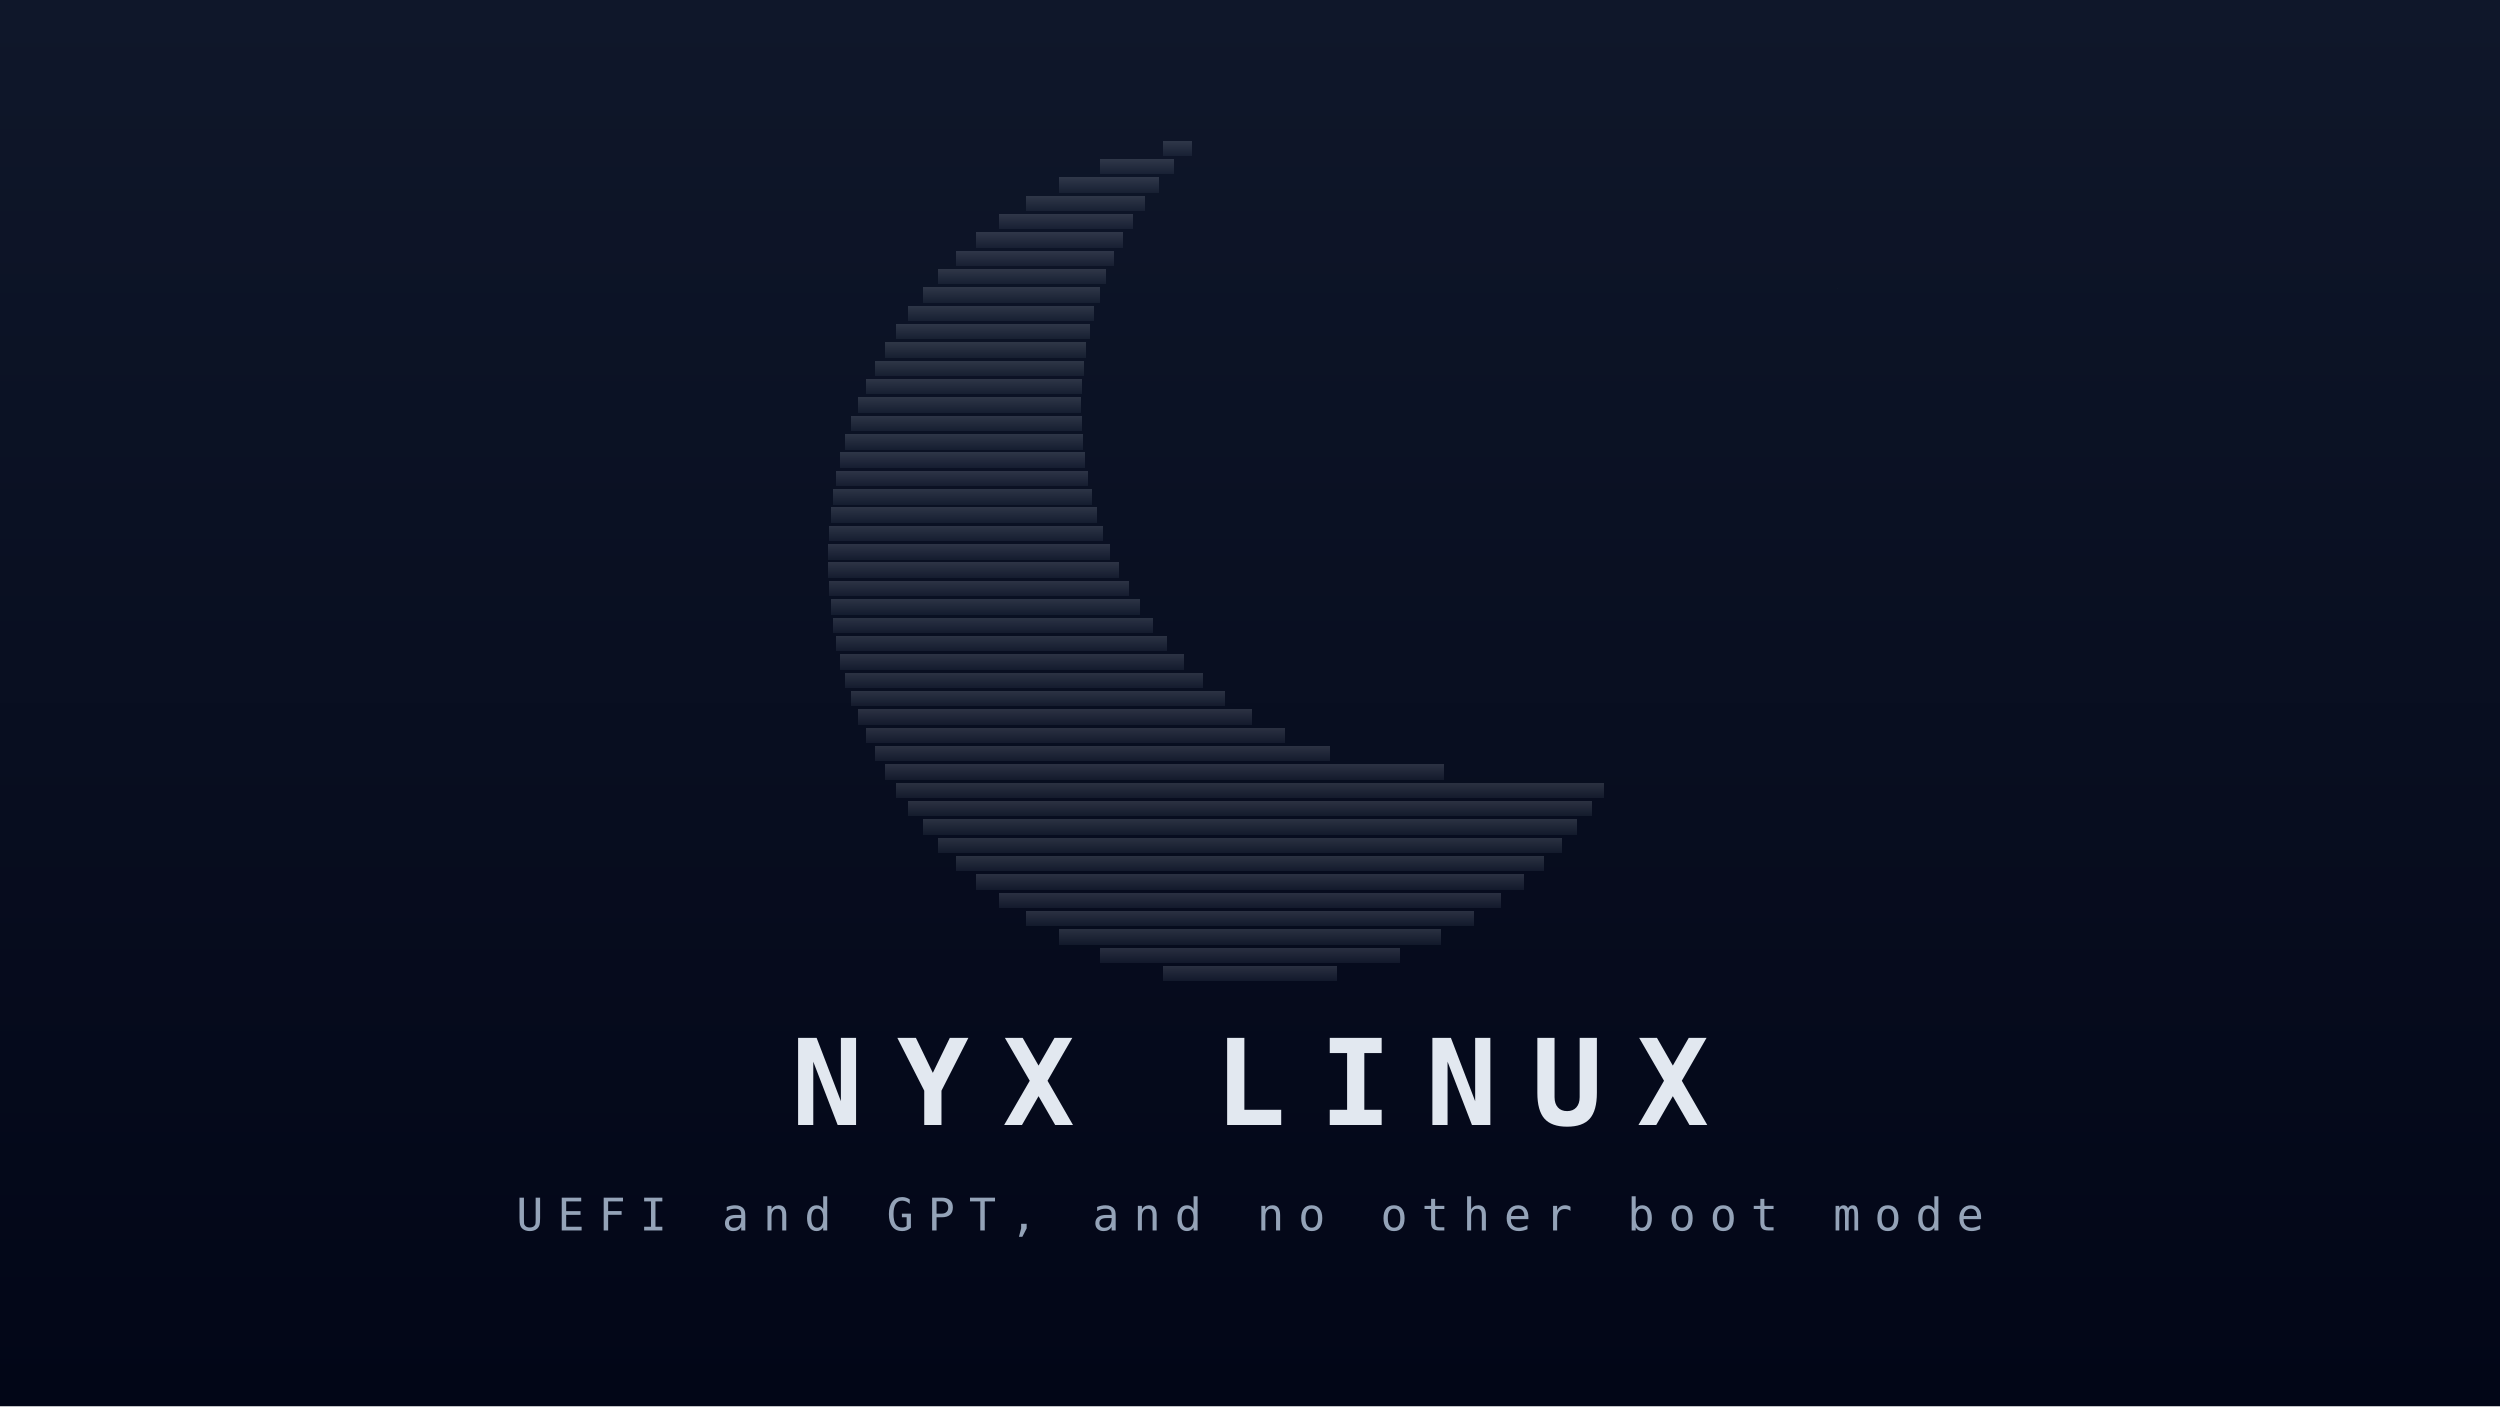
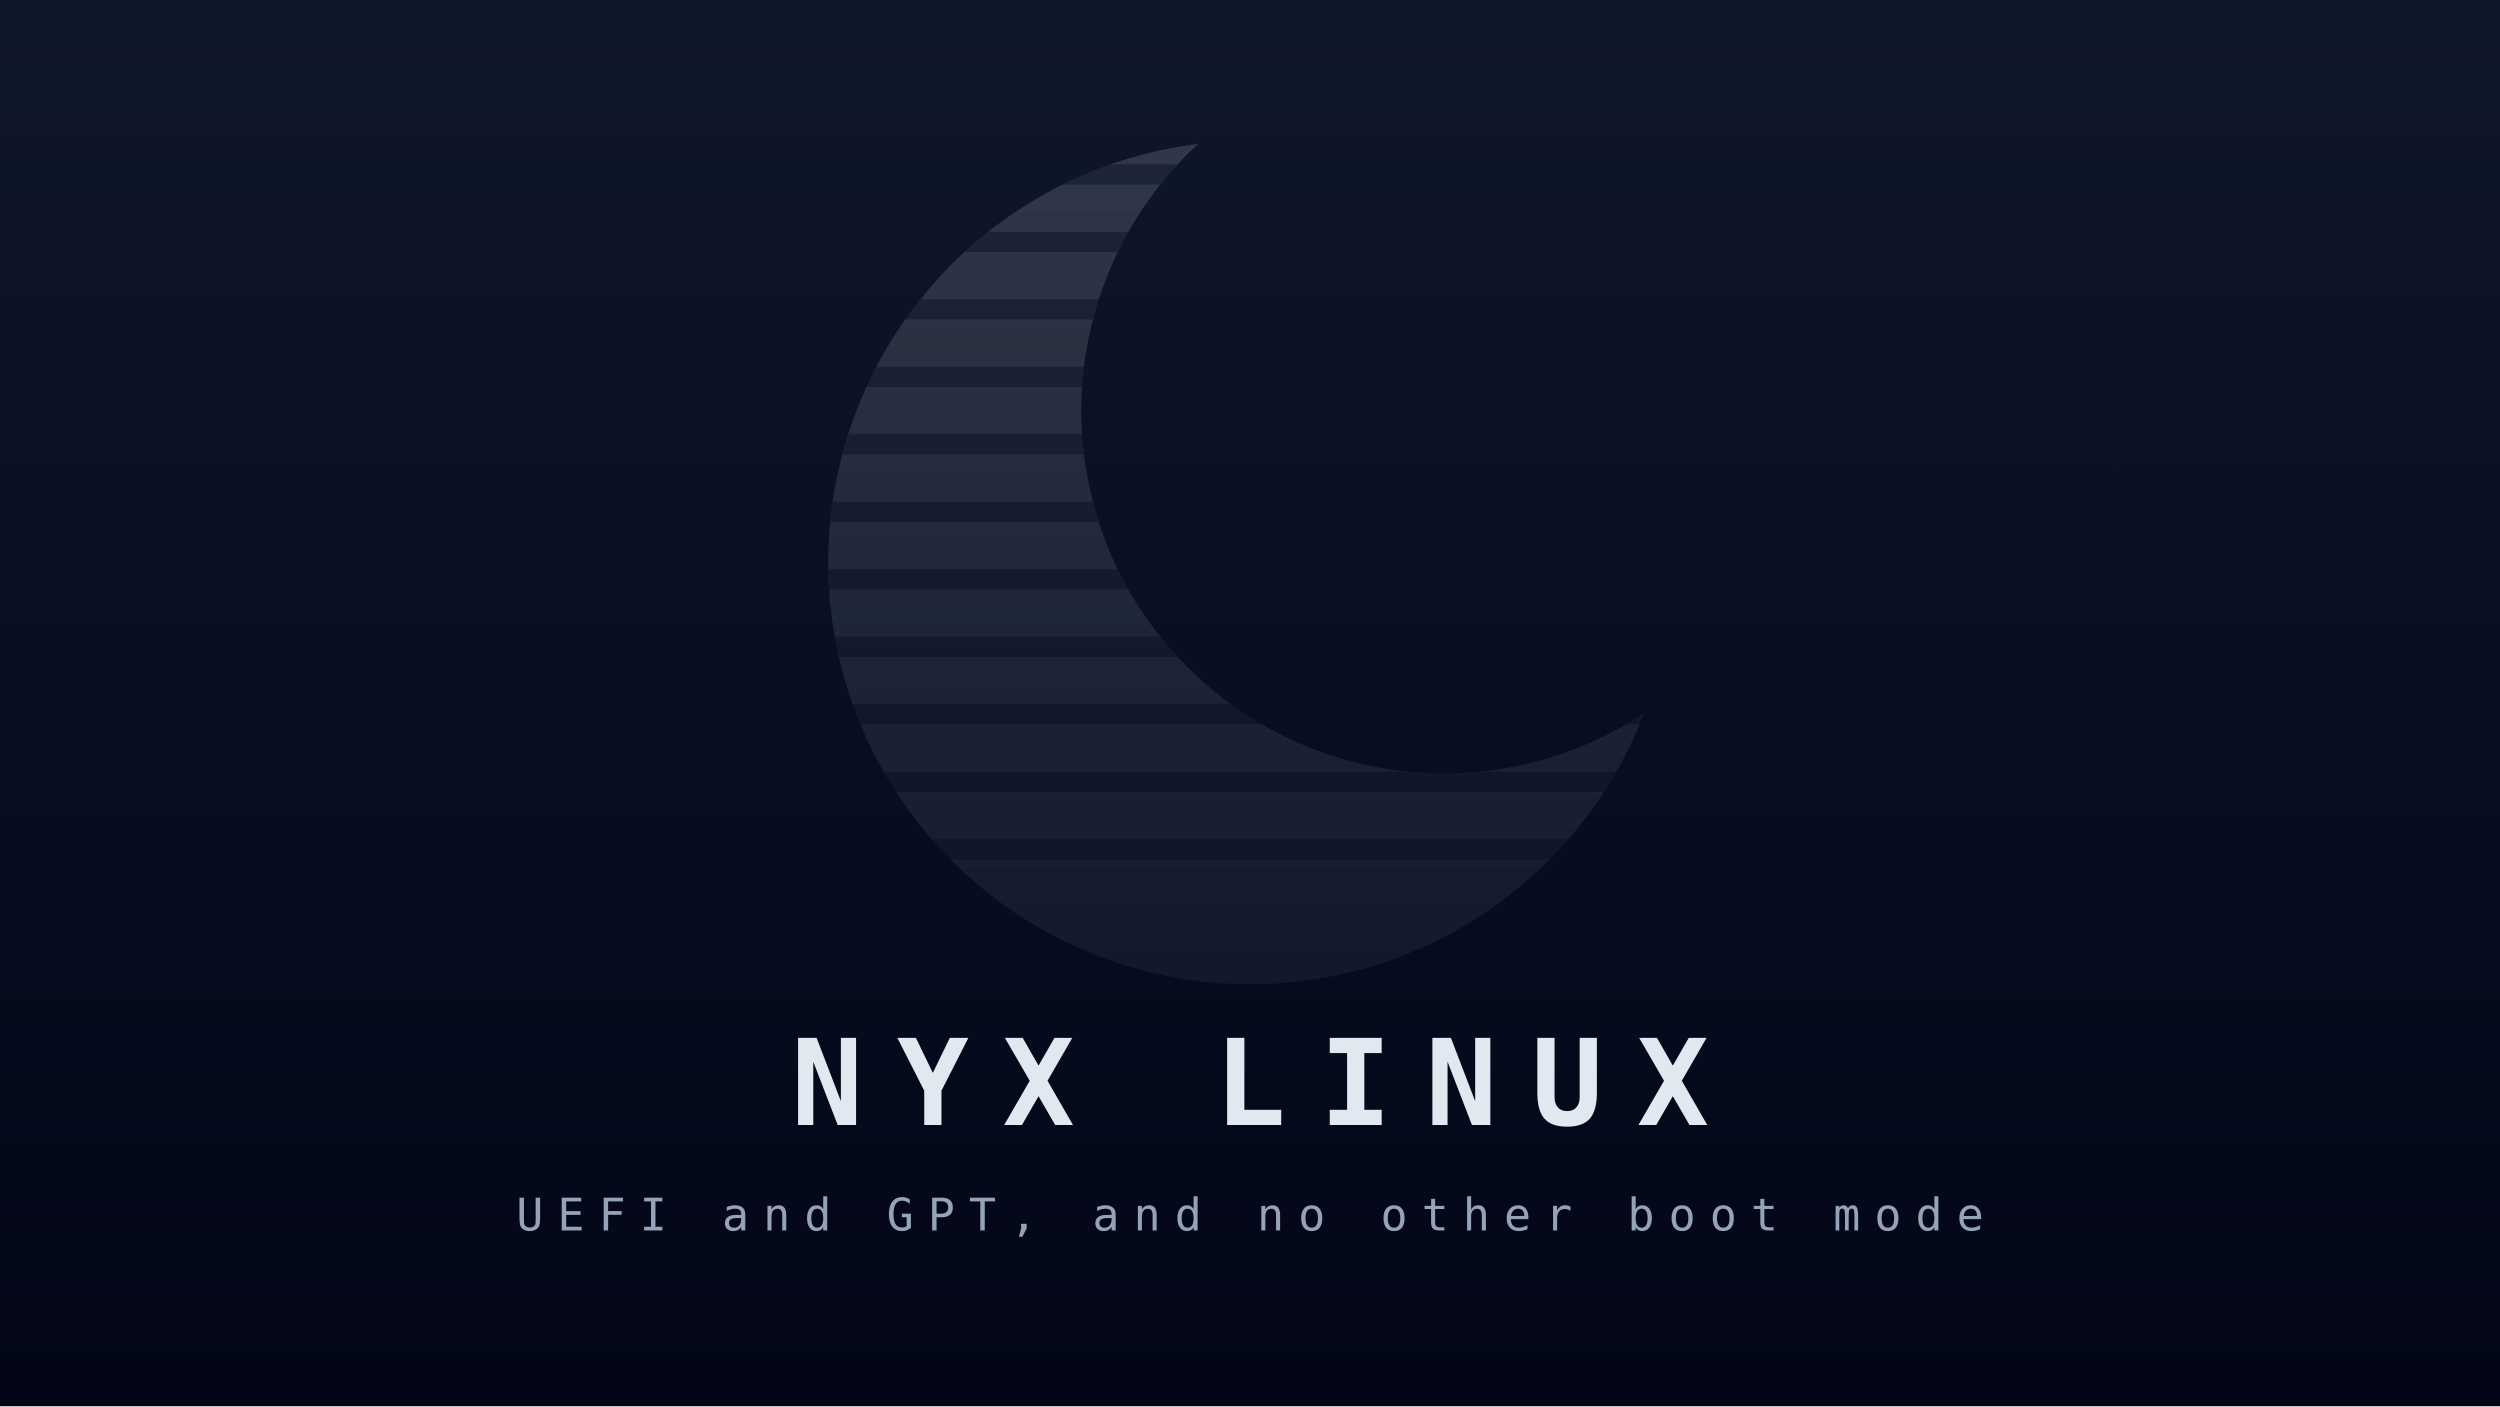
<svg xmlns="http://www.w3.org/2000/svg" viewBox="0 0 1920 1080" width="1920" height="1080" role="img" aria-label="Nyx Linux">
  <defs>
    <linearGradient id="bg" x1="0" y1="0" x2="0" y2="1">
      <stop offset="0" stop-color="#0f172a" />
      <stop offset="1" stop-color="#020617" />
    </linearGradient>
    <linearGradient id="ink" x1="0" y1="0" x2="0" y2="1">
      <stop offset="0" stop-color="#cbd5e1" />
      <stop offset="1" stop-color="#475569" />
    </linearGradient>
+     <clipPath id="crescent">
+       <path d="M 1262.565 547.89 L 1257.175 561.085 L 1251.21 574.03 L 1244.682 586.701 L 1237.602 599.071 L 1229.986 611.119 L 1221.847 622.82 L 1213.201 634.151 L 1204.065 645.092 L 1194.457 655.62 L 1184.395 665.715 L 1173.899 675.358 L 1162.989 684.53 L 1151.686 693.213 L 1140.013 701.391 L 1127.99 709.047 L 1115.643 716.168 L 1102.995 722.738 L 1090.069 728.746 L 1076.892 734.179 L 1063.489 739.028 L 1049.886 743.282 L 1036.108 746.934 L 1022.184 749.977 L 1008.139 752.404 L 994.001 754.211 L 979.797 755.395 L 965.554 755.952 L 951.301 755.883 L 937.065 755.187 L 922.873 753.866 L 908.753 751.921 L 894.732 749.358 L 880.838 746.18 L 867.097 742.395 L 853.535 738.009 L 840.18 733.03 L 827.056 727.469 L 814.19 721.336 L 801.606 714.643 L 789.328 707.403 L 777.381 699.631 L 765.787 691.34 L 754.569 682.547 L 743.748 673.27 L 733.346 663.526 L 723.383 653.333 L 713.878 642.712 L 704.848 631.684 L 696.313 620.269 L 688.288 608.49 L 680.789 596.369 L 673.83 583.93 L 667.425 571.197 L 661.586 558.194 L 656.325 544.948 L 651.651 531.483 L 647.574 517.825 L 644.102 504.001 L 641.241 490.038 L 638.996 475.963 L 637.374 461.802 L 636.375 447.584 L 636.003 433.336 L 636.258 419.085 L 637.139 404.859 L 638.645 390.685 L 640.773 376.592 L 643.519 362.606 L 646.877 348.754 L 650.841 335.063 L 655.404 321.56 L 660.556 308.27 L 666.287 295.22 L 672.587 282.435 L 679.443 269.939 L 686.842 257.756 L 694.77 245.911 L 703.211 234.426 L 712.149 223.324 L 721.566 212.625 L 731.445 202.351 L 741.767 192.521 L 752.51 183.155 L 763.655 174.27 L 775.181 165.884 L 787.063 158.013 L 799.281 150.672 L 811.809 143.876 L 824.625 137.637 L 837.702 131.968 L 851.016 126.88 L 864.541 122.382 L 878.25 118.483 L 892.118 115.191 L 906.117 112.512 L 920.221 110.451 L 913.951 116.411 L 907.869 122.563 L 901.981 128.901 L 896.293 135.419 L 890.809 142.11 L 885.537 148.968 L 880.479 155.986 L 875.642 163.158 L 871.029 170.477 L 866.647 177.935 L 862.497 185.526 L 858.586 193.241 L 854.916 201.075 L 851.49 209.019 L 848.313 217.065 L 845.388 225.206 L 842.716 233.434 L 840.301 241.741 L 838.145 250.119 L 836.251 258.56 L 834.619 267.055 L 833.252 275.597 L 832.15 284.177 L 831.316 292.788 L 830.749 301.42 L 830.45 310.066 L 830.42 318.716 L 830.659 327.364 L 831.165 336 L 831.94 344.616 L 832.982 353.204 L 834.29 361.755 L 835.862 370.262 L 837.698 378.715 L 839.796 387.108 L 842.153 395.431 L 844.767 403.678 L 847.636 411.839 L 850.757 419.907 L 854.127 427.874 L 857.742 435.733 L 861.6 443.476 L 865.696 451.096 L 870.027 458.584 L 874.589 465.935 L 879.376 473.14 L 884.384 480.194 L 889.61 487.088 L 895.046 493.817 L 900.689 500.374 L 906.533 506.753 L 912.572 512.947 L 918.8 518.95 L 925.212 524.758 L 931.801 530.363 L 938.56 535.762 L 945.484 540.948 L 952.566 545.916 L 959.799 550.662 L 967.175 555.182 L 974.688 559.47 L 982.331 563.523 L 990.095 567.337 L 997.975 570.908 L 1005.961 574.232 L 1014.047 577.308 L 1022.224 580.13 L 1030.485 582.698 L 1038.822 585.007 L 1047.226 587.057 L 1055.69 588.845 L 1064.206 590.369 L 1072.764 591.629 L 1081.358 592.622 L 1089.978 593.347 L 1098.617 593.805 L 1107.265 593.994 L 1115.916 593.915 L 1124.56 593.567 L 1133.188 592.952 L 1141.794 592.068 L 1150.368 590.918 L 1158.902 589.502 L 1167.388 587.822 L 1175.818 585.88 L 1184.183 583.676 L 1192.477 581.214 L 1200.689 578.496 L 1208.813 575.524 L 1216.842 572.302 L 1224.766 568.832 L 1232.578 565.117 L 1240.272 561.162 L 1247.839 556.969 L 1255.272 552.544 L 1262.565 547.89 Z" />
+     </clipPath>
  </defs>
  <rect width="1920" height="1080" fill="url(#bg)" />
  <circle cx="2399.04" cy="188.19" r="0.097" fill="#94a3b8" opacity="0.22" />
  <circle cx="2758.08" cy="302.94" r="0.062" fill="#94a3b8" opacity="0.22" />
  <circle cx="2154.24" cy="362.61" r="0.049" fill="#94a3b8" opacity="0.22" />
  <circle cx="2888.64" cy="133.11" r="0.042" fill="#94a3b8" opacity="0.22" />
  <circle cx="1411.2" cy="221.4" r="0.104" fill="#94a3b8" opacity="0.42" />
  <circle cx="1622.4" cy="356.4" r="0.066" fill="#94a3b8" opacity="0.42" />
  <circle cx="1267.2" cy="426.6" r="0.052" fill="#94a3b8" opacity="0.42" />
  <circle cx="1699.2" cy="156.6" r="0.045" fill="#94a3b8" opacity="0.42" />
-   <g id="mark" shape-rendering="crispEdges" opacity="0.18">
-     <rect x="892.809" y="108" width="22.546" height="11.833" fill="url(#ink)" />
-     <rect x="844.909" y="122.087" width="56.866" height="11.833" fill="url(#ink)" />
-     <rect x="813.097" y="136.174" width="76.838" height="11.833" fill="url(#ink)" />
-     <rect x="788.191" y="150.261" width="91.374" height="11.833" fill="url(#ink)" />
-     <rect x="767.493" y="164.348" width="102.982" height="11.833" fill="url(#ink)" />
-     <rect x="749.755" y="178.435" width="112.767" height="11.833" fill="url(#ink)" />
-     <rect x="734.279" y="192.522" width="121.321" height="11.833" fill="url(#ink)" />
-     <rect x="720.625" y="206.609" width="129" height="11.833" fill="url(#ink)" />
-     <rect x="708.498" y="220.696" width="136.038" height="11.833" fill="url(#ink)" />
-     <rect x="697.684" y="234.783" width="142.594" height="11.833" fill="url(#ink)" />
-     <rect x="688.027" y="248.87" width="148.788" height="11.833" fill="url(#ink)" />
-     <rect x="679.408" y="262.957" width="154.709" height="11.833" fill="url(#ink)" />
-     <rect x="671.733" y="277.043" width="160.427" height="11.833" fill="url(#ink)" />
-     <rect x="664.93" y="291.13" width="166.001" height="11.833" fill="url(#ink)" />
-     <rect x="658.938" y="305.217" width="171.48" height="11.833" fill="url(#ink)" />
-     <rect x="653.71" y="319.304" width="176.907" height="11.833" fill="url(#ink)" />
-     <rect x="649.208" y="333.391" width="182.323" height="11.833" fill="url(#ink)" />
-     <rect x="645.4" y="347.478" width="187.766" height="11.833" fill="url(#ink)" />
-     <rect x="642.262" y="361.565" width="193.273" height="11.833" fill="url(#ink)" />
-     <rect x="639.773" y="375.652" width="198.885" height="11.833" fill="url(#ink)" />
-     <rect x="637.92" y="389.739" width="204.642" height="11.833" fill="url(#ink)" />
-     <rect x="636.69" y="403.826" width="210.59" height="11.833" fill="url(#ink)" />
-     <rect x="636.077" y="417.913" width="216.782" height="11.833" fill="url(#ink)" />
-     <rect x="636.077" y="432" width="223.278" height="11.833" fill="url(#ink)" />
-     <rect x="636.69" y="446.087" width="230.153" height="11.833" fill="url(#ink)" />
-     <rect x="637.92" y="460.174" width="237.498" height="11.833" fill="url(#ink)" />
-     <rect x="639.773" y="474.261" width="245.43" height="11.833" fill="url(#ink)" />
-     <rect x="642.262" y="488.348" width="254.107" height="11.833" fill="url(#ink)" />
-     <rect x="645.4" y="502.435" width="263.744" height="11.833" fill="url(#ink)" />
-     <rect x="649.208" y="516.522" width="274.654" height="11.833" fill="url(#ink)" />
-     <rect x="653.71" y="530.609" width="287.323" height="11.833" fill="url(#ink)" />
-     <rect x="658.938" y="544.696" width="302.572" height="11.833" fill="url(#ink)" />
-     <rect x="664.93" y="558.783" width="322.016" height="11.833" fill="url(#ink)" />
-     <rect x="671.733" y="572.87" width="349.831" height="11.833" fill="url(#ink)" />
-     <rect x="679.408" y="586.957" width="429.632" height="11.833" fill="url(#ink)" />
-     <rect x="688.027" y="601.043" width="543.946" height="11.833" fill="url(#ink)" />
-     <rect x="697.684" y="615.13" width="524.633" height="11.833" fill="url(#ink)" />
-     <rect x="708.498" y="629.217" width="503.005" height="11.833" fill="url(#ink)" />
-     <rect x="720.625" y="643.304" width="478.749" height="11.833" fill="url(#ink)" />
-     <rect x="734.279" y="657.391" width="451.442" height="11.833" fill="url(#ink)" />
-     <rect x="749.755" y="671.478" width="420.49" height="11.833" fill="url(#ink)" />
-     <rect x="767.493" y="685.565" width="385.015" height="11.833" fill="url(#ink)" />
-     <rect x="788.191" y="699.652" width="343.618" height="11.833" fill="url(#ink)" />
-     <rect x="813.097" y="713.739" width="293.807" height="11.833" fill="url(#ink)" />
-     <rect x="844.909" y="727.826" width="230.183" height="11.833" fill="url(#ink)" />
-     <rect x="892.809" y="741.913" width="134.381" height="11.833" fill="url(#ink)" />
+   <g opacity="0.18">
+     <path d="M 1262.565 547.89 L 1257.175 561.085 L 1251.21 574.03 L 1244.682 586.701 L 1237.602 599.071 L 1229.986 611.119 L 1221.847 622.82 L 1213.201 634.151 L 1204.065 645.092 L 1194.457 655.62 L 1184.395 665.715 L 1173.899 675.358 L 1162.989 684.53 L 1151.686 693.213 L 1140.013 701.391 L 1127.99 709.047 L 1115.643 716.168 L 1102.995 722.738 L 1090.069 728.746 L 1076.892 734.179 L 1063.489 739.028 L 1049.886 743.282 L 1036.108 746.934 L 1022.184 749.977 L 1008.139 752.404 L 994.001 754.211 L 979.797 755.395 L 965.554 755.952 L 951.301 755.883 L 937.065 755.187 L 922.873 753.866 L 908.753 751.921 L 894.732 749.358 L 880.838 746.18 L 867.097 742.395 L 853.535 738.009 L 840.18 733.03 L 827.056 727.469 L 814.19 721.336 L 801.606 714.643 L 789.328 707.403 L 777.381 699.631 L 765.787 691.34 L 754.569 682.547 L 743.748 673.27 L 733.346 663.526 L 723.383 653.333 L 713.878 642.712 L 704.848 631.684 L 696.313 620.269 L 688.288 608.49 L 680.789 596.369 L 673.83 583.93 L 667.425 571.197 L 661.586 558.194 L 656.325 544.948 L 651.651 531.483 L 647.574 517.825 L 644.102 504.001 L 641.241 490.038 L 638.996 475.963 L 637.374 461.802 L 636.375 447.584 L 636.003 433.336 L 636.258 419.085 L 637.139 404.859 L 638.645 390.685 L 640.773 376.592 L 643.519 362.606 L 646.877 348.754 L 650.841 335.063 L 655.404 321.56 L 660.556 308.27 L 666.287 295.22 L 672.587 282.435 L 679.443 269.939 L 686.842 257.756 L 694.77 245.911 L 703.211 234.426 L 712.149 223.324 L 721.566 212.625 L 731.445 202.351 L 741.767 192.521 L 752.51 183.155 L 763.655 174.27 L 775.181 165.884 L 787.063 158.013 L 799.281 150.672 L 811.809 143.876 L 824.625 137.637 L 837.702 131.968 L 851.016 126.88 L 864.541 122.382 L 878.25 118.483 L 892.118 115.191 L 906.117 112.512 L 920.221 110.451 L 913.951 116.411 L 907.869 122.563 L 901.981 128.901 L 896.293 135.419 L 890.809 142.11 L 885.537 148.968 L 880.479 155.986 L 875.642 163.158 L 871.029 170.477 L 866.647 177.935 L 862.497 185.526 L 858.586 193.241 L 854.916 201.075 L 851.49 209.019 L 848.313 217.065 L 845.388 225.206 L 842.716 233.434 L 840.301 241.741 L 838.145 250.119 L 836.251 258.56 L 834.619 267.055 L 833.252 275.597 L 832.15 284.177 L 831.316 292.788 L 830.749 301.42 L 830.45 310.066 L 830.42 318.716 L 830.659 327.364 L 831.165 336 L 831.94 344.616 L 832.982 353.204 L 834.29 361.755 L 835.862 370.262 L 837.698 378.715 L 839.796 387.108 L 842.153 395.431 L 844.767 403.678 L 847.636 411.839 L 850.757 419.907 L 854.127 427.874 L 857.742 435.733 L 861.6 443.476 L 865.696 451.096 L 870.027 458.584 L 874.589 465.935 L 879.376 473.14 L 884.384 480.194 L 889.61 487.088 L 895.046 493.817 L 900.689 500.374 L 906.533 506.753 L 912.572 512.947 L 918.8 518.95 L 925.212 524.758 L 931.801 530.363 L 938.56 535.762 L 945.484 540.948 L 952.566 545.916 L 959.799 550.662 L 967.175 555.182 L 974.688 559.47 L 982.331 563.523 L 990.095 567.337 L 997.975 570.908 L 1005.961 574.232 L 1014.047 577.308 L 1022.224 580.13 L 1030.485 582.698 L 1038.822 585.007 L 1047.226 587.057 L 1055.69 588.845 L 1064.206 590.369 L 1072.764 591.629 L 1081.358 592.622 L 1089.978 593.347 L 1098.617 593.805 L 1107.265 593.994 L 1115.916 593.915 L 1124.56 593.567 L 1133.188 592.952 L 1141.794 592.068 L 1150.368 590.918 L 1158.902 589.502 L 1167.388 587.822 L 1175.818 585.88 L 1184.183 583.676 L 1192.477 581.214 L 1200.689 578.496 L 1208.813 575.524 L 1216.842 572.302 L 1224.766 568.832 L 1232.578 565.117 L 1240.272 561.162 L 1247.839 556.969 L 1255.272 552.544 L 1262.565 547.89 Z" fill="url(#ink)" />
+     <g clip-path="url(#crescent)" fill="none" stroke="#0f172a" stroke-width="15.552" stroke-linecap="butt" opacity="0.55">
+       <line x1="636" y1="133.92" x2="1284" y2="133.92" />
+       <line x1="636" y1="185.76" x2="1284" y2="185.76" />
+       <line x1="636" y1="237.6" x2="1284" y2="237.6" />
+       <line x1="636" y1="289.44" x2="1284" y2="289.44" />
+       <line x1="636" y1="341.28" x2="1284" y2="341.28" />
+       <line x1="636" y1="393.12" x2="1284" y2="393.12" />
+       <line x1="636" y1="444.96" x2="1284" y2="444.96" />
+       <line x1="636" y1="496.8" x2="1284" y2="496.8" />
+       <line x1="636" y1="548.64" x2="1284" y2="548.64" />
+       <line x1="636" y1="600.48" x2="1284" y2="600.48" />
+       <line x1="636" y1="652.32" x2="1284" y2="652.32" />
+     </g>
  </g>
  <text x="960" y="864" fill="#e2e8f0" font-family="DejaVu Sans Mono, Liberation Mono, monospace" font-size="91.8" font-weight="700" text-anchor="middle" letter-spacing="25.92">NYX LINUX</text>
  <text x="960" y="945" fill="#94a3b8" font-family="DejaVu Sans Mono, Liberation Mono, monospace" font-size="34.56" text-anchor="middle" letter-spacing="10.8">UEFI and GPT, and no other boot mode</text>
</svg>
